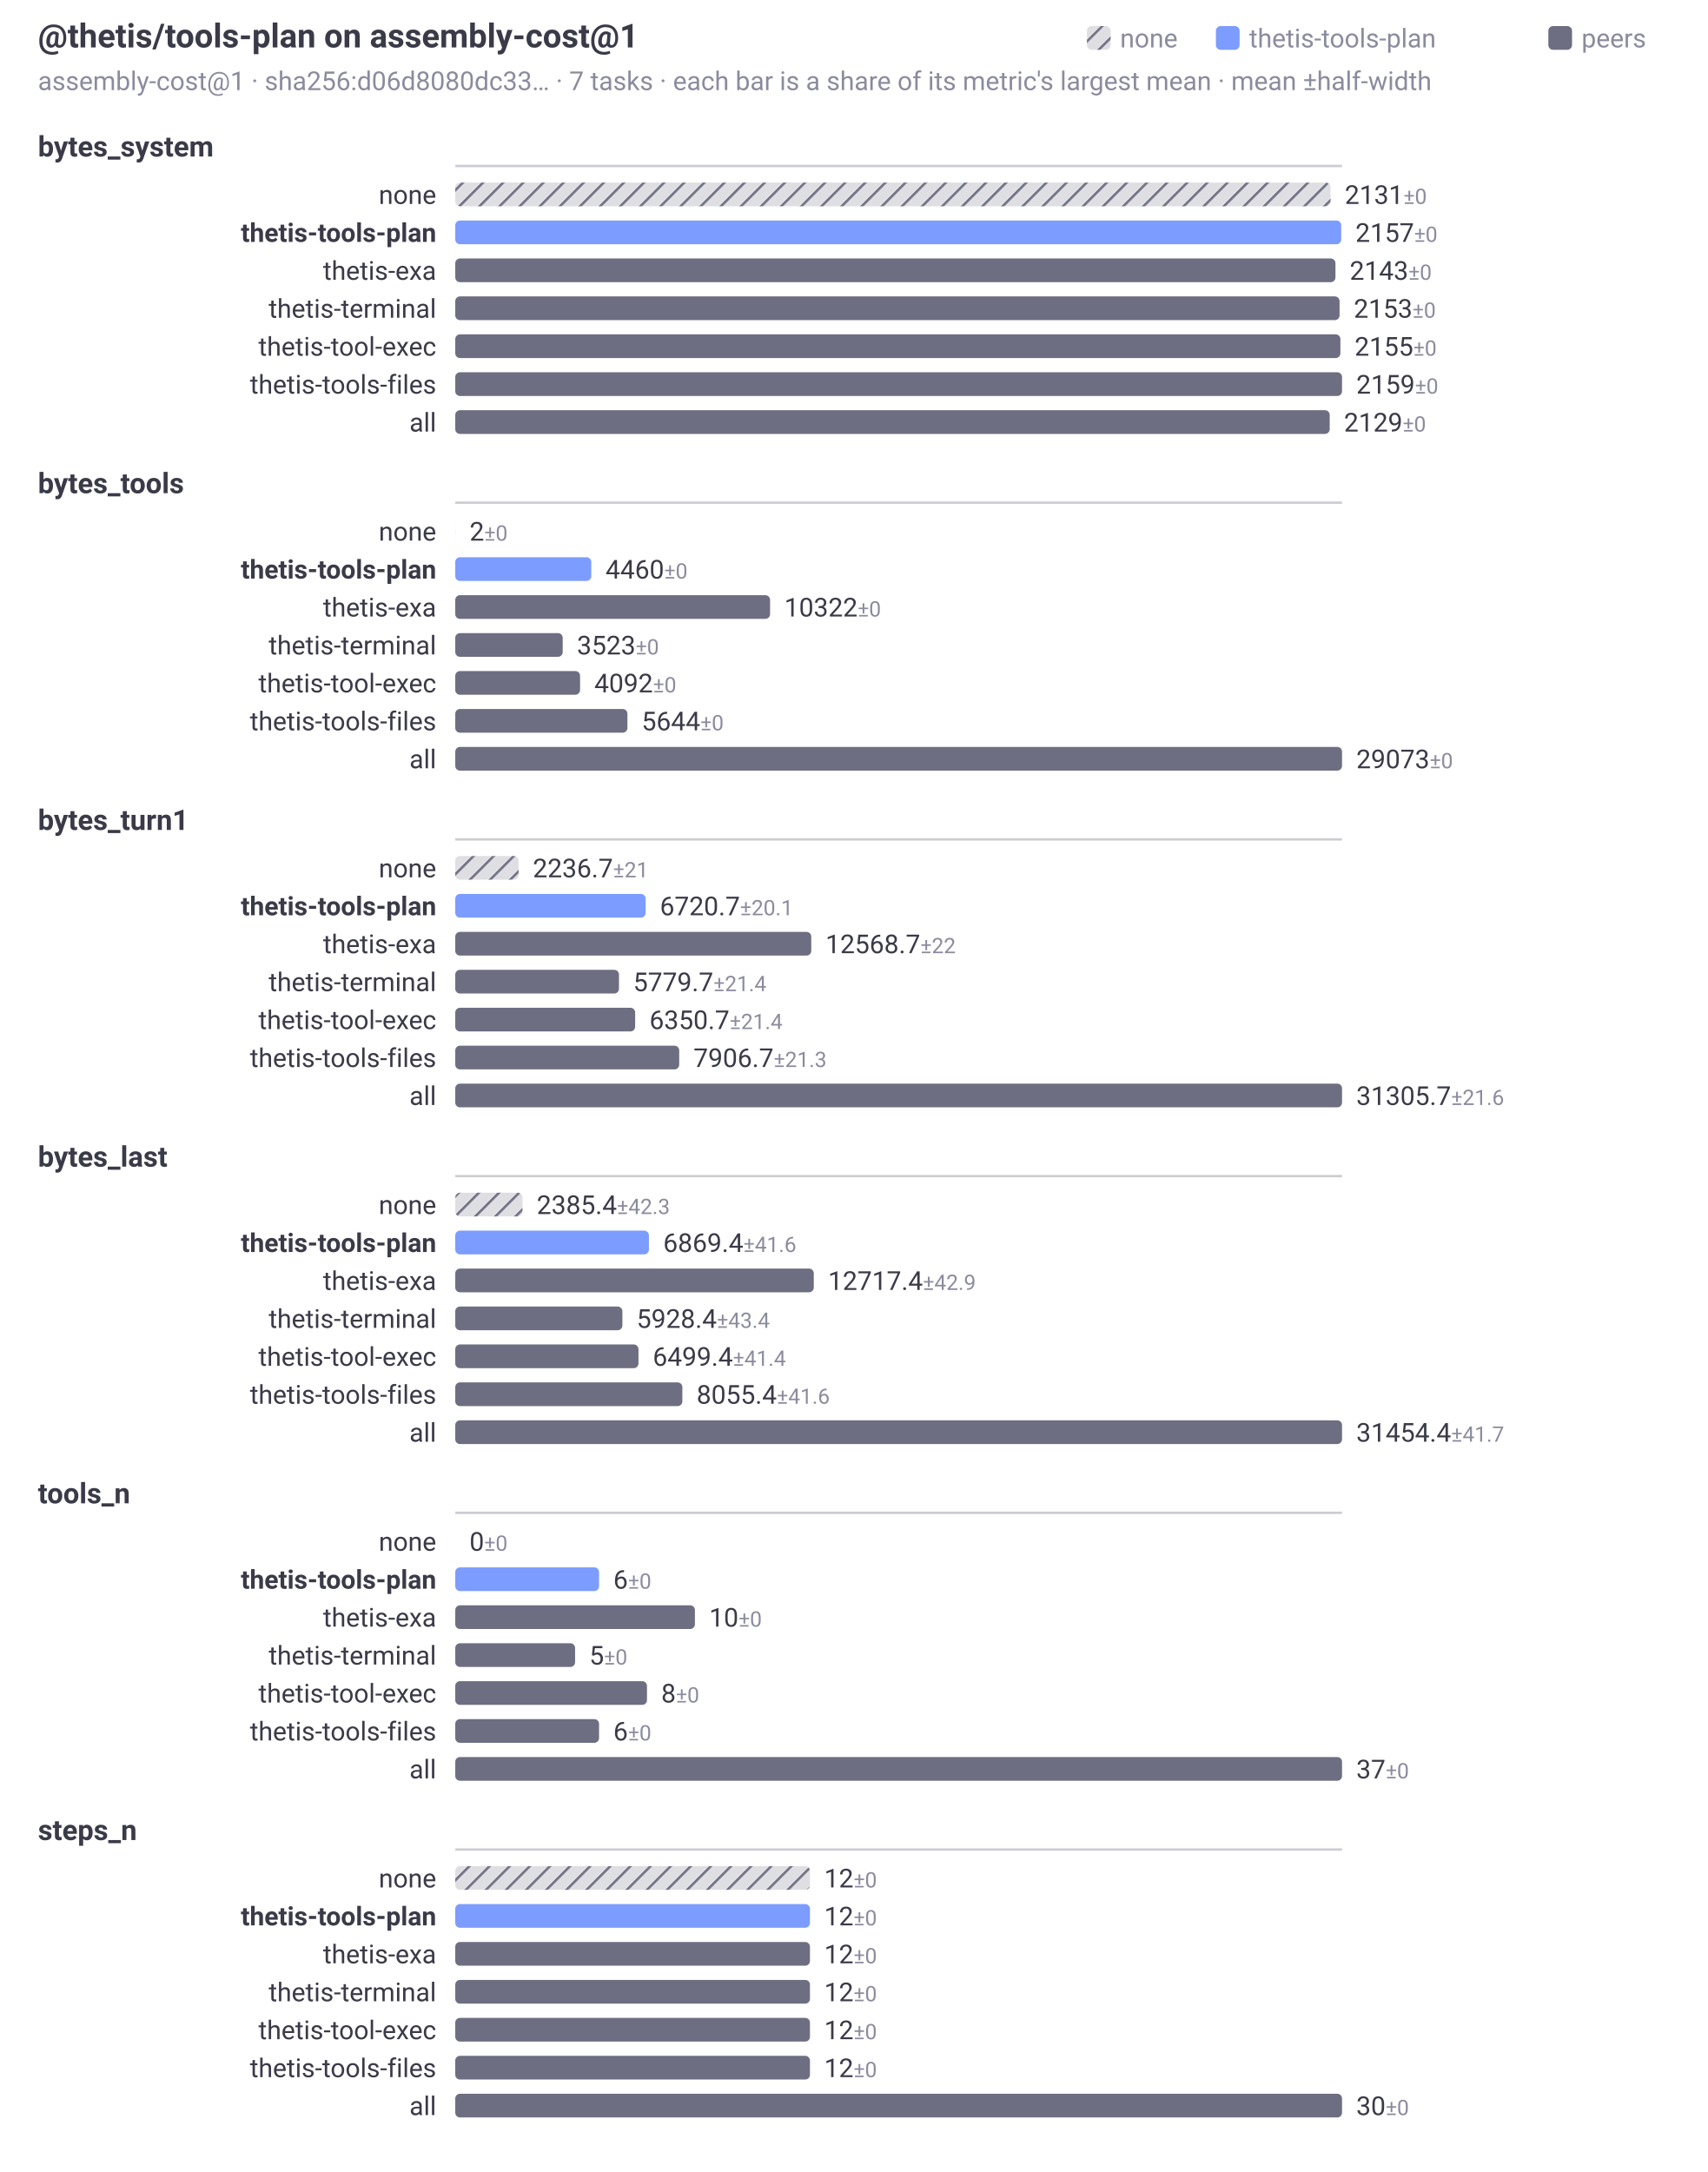
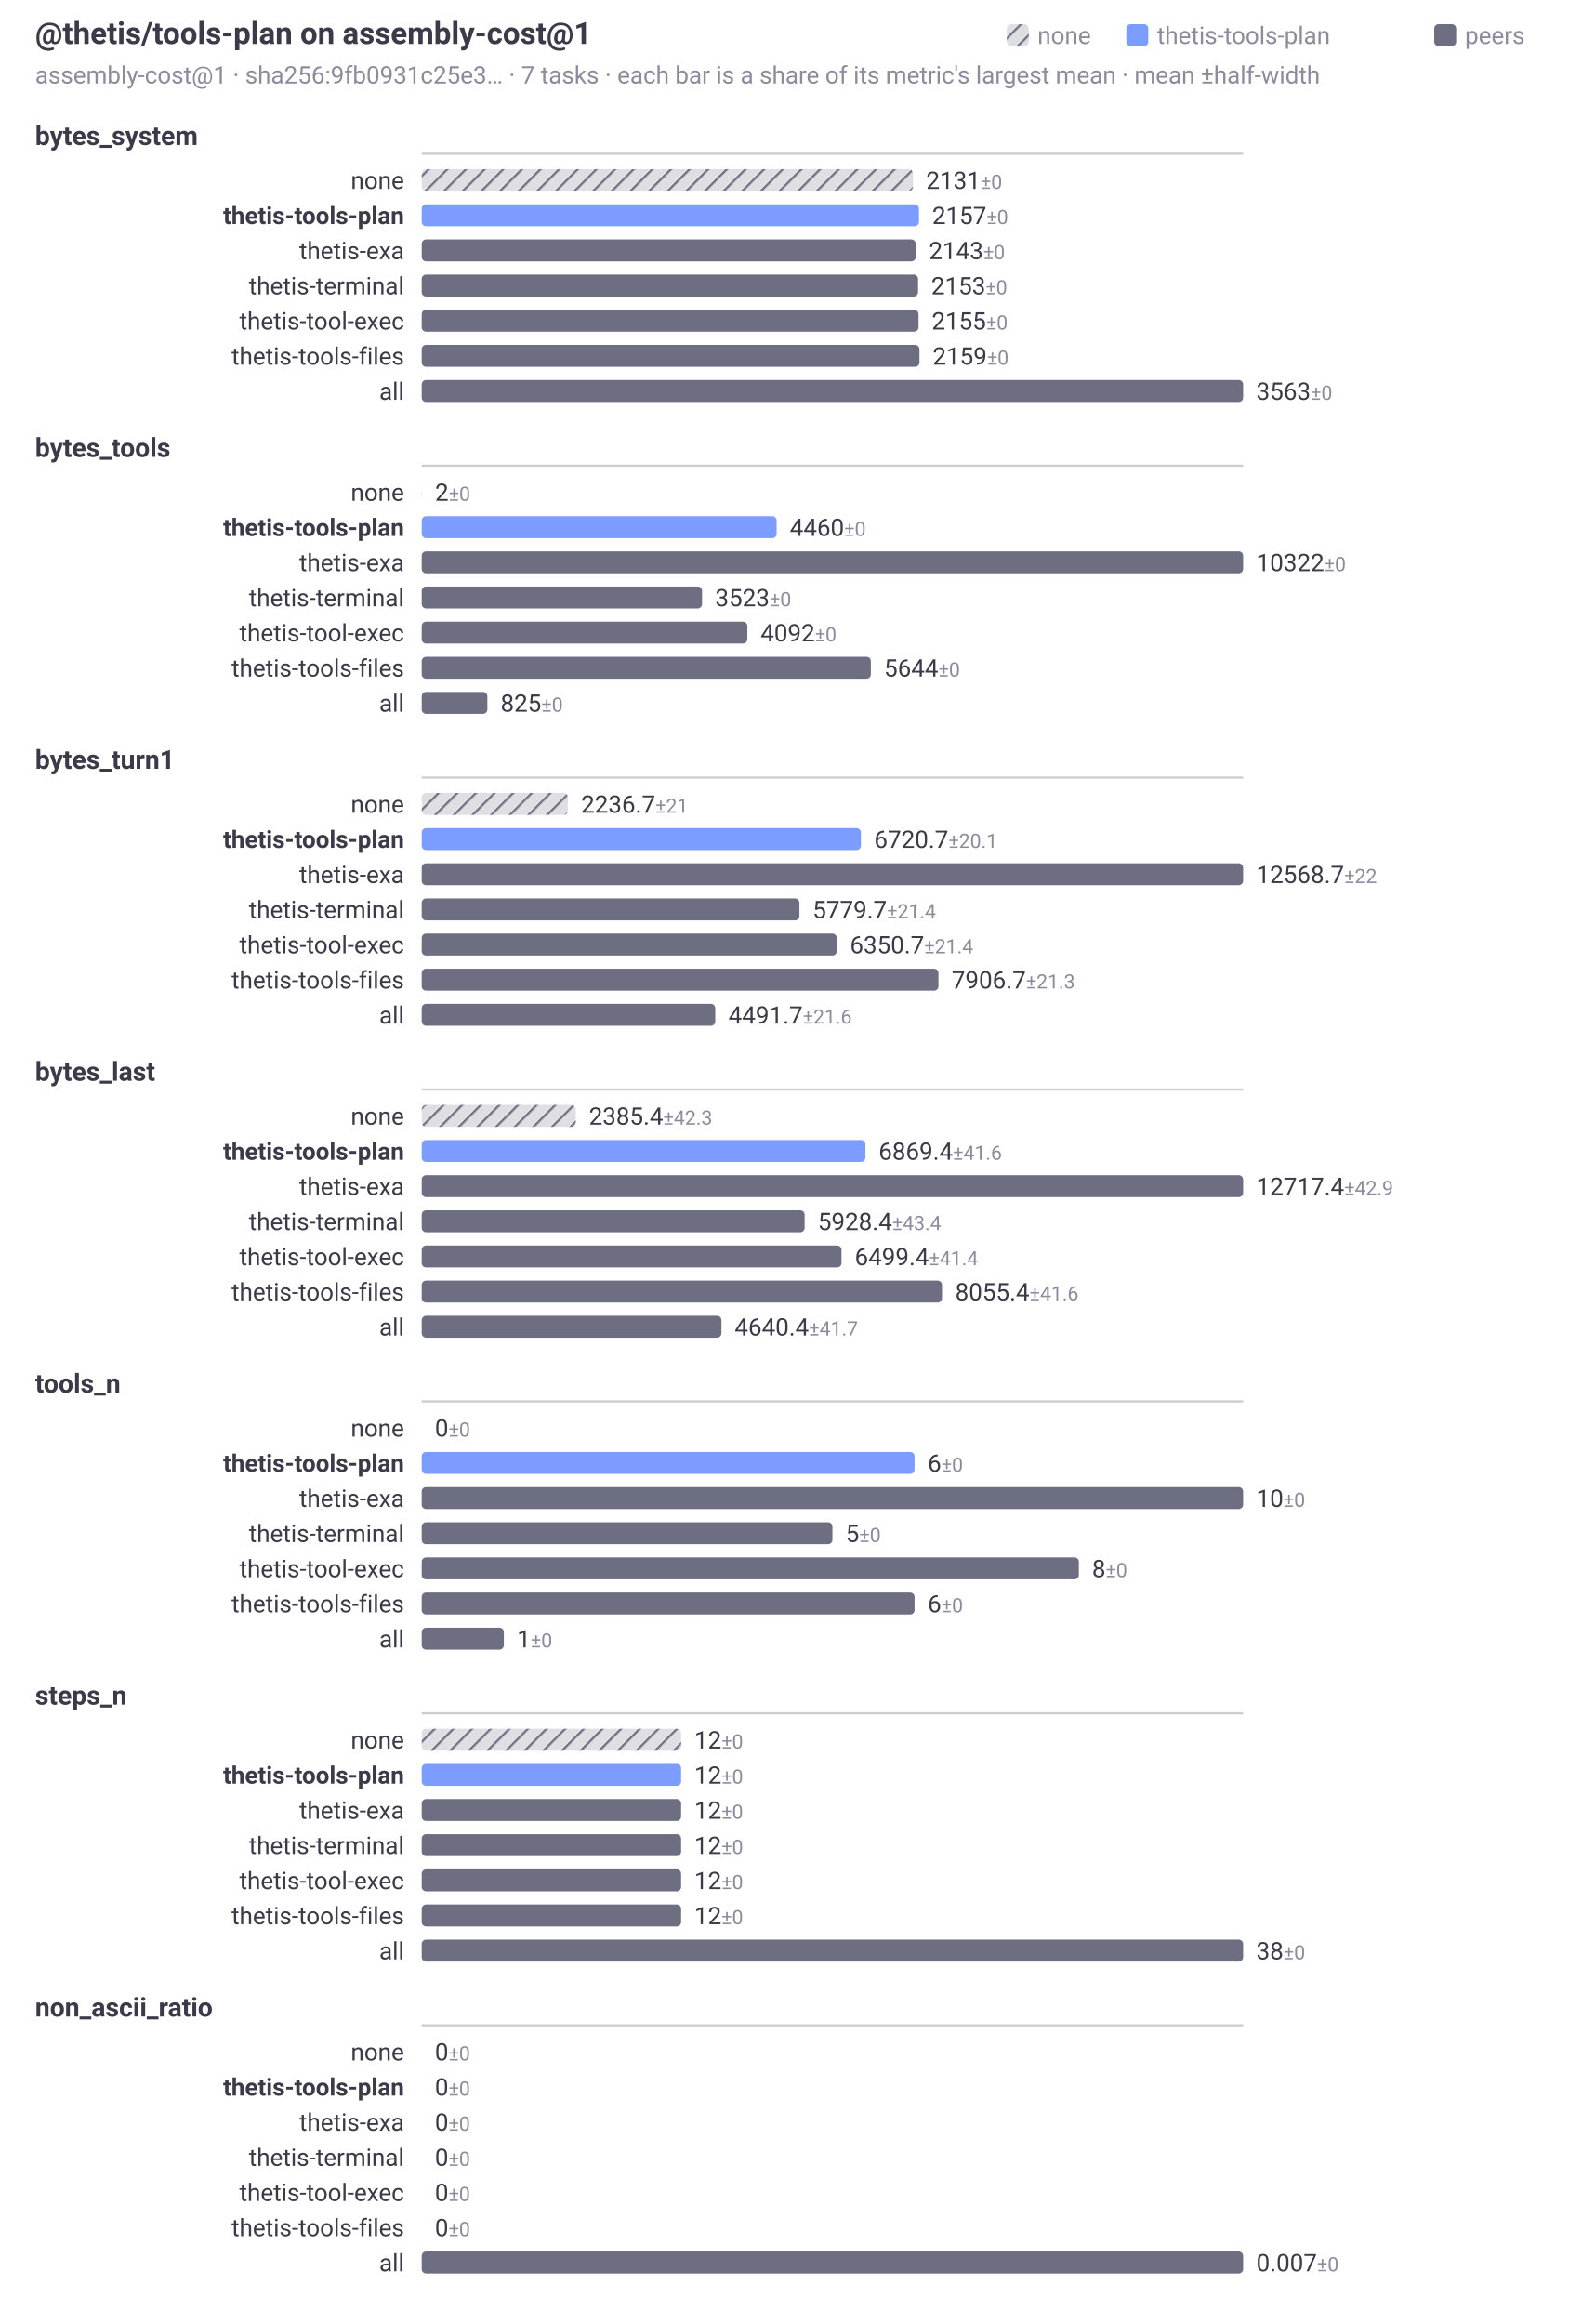
- <svg xmlns="http://www.w3.org/2000/svg" width="720" height="916" viewBox="0 0 720 916" role="img" aria-labelledby="t d" font-family="system-ui, -apple-system, Segoe UI, Roboto, sans-serif">
+ <svg xmlns="http://www.w3.org/2000/svg" width="720" height="1058" viewBox="0 0 720 1058" role="img" aria-labelledby="t d" font-family="system-ui, -apple-system, Segoe UI, Roboto, sans-serif">
  <style>.t{fill:#3a3a48}.f{fill:#8b8b9e}@media (prefers-color-scheme:dark){.t{fill:#d2d2dc}.f{fill:#9a9aae}}</style>
  <defs>
    <pattern id="hatch" width="6" height="6" patternUnits="userSpaceOnUse" patternTransform="rotate(45)">
      <rect width="6" height="6" fill="#6e6e82" fill-opacity="0.22" />
      <line x1="0" y1="0" x2="0" y2="6" stroke="#6e6e82" stroke-width="2" />
    </pattern>
  </defs>
  <text class="t" x="16" y="20" font-size="14" font-weight="600">@thetis/tools-plan on assembly-cost@1</text>
-   <text class="f" x="16" y="38" font-size="11">assembly-cost@1 · sha256:d06d8080dc33… · 7 tasks · each bar is a share of its metric's largest mean · mean ±half-width</text>
+   <text class="f" x="16" y="38" font-size="11">assembly-cost@1 · sha256:9fb0931c25e3… · 7 tasks · each bar is a share of its metric's largest mean · mean ±half-width</text>
  <rect x="653" y="11" width="10" height="10" rx="2" fill="#6e6e82" />
  <text class="f" x="667" y="20" font-size="11">peers</text>
  <rect x="512.8" y="11" width="10" height="10" rx="2" fill="#7c9cff" />
  <text class="f" x="526.8" y="20" font-size="11">thetis-tools-plan</text>
  <rect x="458.4" y="11" width="10" height="10" rx="2" fill="url(#hatch)" />
  <text class="f" x="472.4" y="20" font-size="11">none</text>
  <text class="t" x="16" y="66" font-size="12" font-weight="600">bytes_system</text>
  <line x1="192" y1="70" x2="566" y2="70" stroke="#6e6e82" stroke-opacity="0.35" stroke-width="1" />
  <text class="t" x="184" y="86" font-size="11" text-anchor="end">none</text>
-   <rect x="192" y="77" width="369.15" height="10" rx="2" fill="url(#hatch)" />
-   <text class="t" x="567.15" y="86" font-size="11">2131<tspan class="f" font-size="9"> ±0</tspan>
+   <rect x="192" y="77" width="223.69" height="10" rx="2" fill="url(#hatch)" />
+   <text class="t" x="421.69" y="86" font-size="11">2131<tspan class="f" font-size="9"> ±0</tspan>
  </text>
  <text class="t" x="184" y="102" font-size="11" text-anchor="end" font-weight="600">thetis-tools-plan</text>
-   <rect x="192" y="93" width="373.65" height="10" rx="2" fill="#7c9cff" />
-   <text class="t" x="571.65" y="102" font-size="11">2157<tspan class="f" font-size="9"> ±0</tspan>
+   <rect x="192" y="93" width="226.42" height="10" rx="2" fill="#7c9cff" />
+   <text class="t" x="424.42" y="102" font-size="11">2157<tspan class="f" font-size="9"> ±0</tspan>
  </text>
  <text class="t" x="184" y="118" font-size="11" text-anchor="end">thetis-exa</text>
-   <rect x="192" y="109" width="371.23" height="10" rx="2" fill="#6e6e82" />
-   <text class="t" x="569.23" y="118" font-size="11">2143<tspan class="f" font-size="9"> ±0</tspan>
+   <rect x="192" y="109" width="224.95" height="10" rx="2" fill="#6e6e82" />
+   <text class="t" x="422.95" y="118" font-size="11">2143<tspan class="f" font-size="9"> ±0</tspan>
  </text>
  <text class="t" x="184" y="134" font-size="11" text-anchor="end">thetis-terminal</text>
-   <rect x="192" y="125" width="372.96" height="10" rx="2" fill="#6e6e82" />
-   <text class="t" x="570.96" y="134" font-size="11">2153<tspan class="f" font-size="9"> ±0</tspan>
+   <rect x="192" y="125" width="226" height="10" rx="2" fill="#6e6e82" />
+   <text class="t" x="424" y="134" font-size="11">2153<tspan class="f" font-size="9"> ±0</tspan>
  </text>
  <text class="t" x="184" y="150" font-size="11" text-anchor="end">thetis-tool-exec</text>
-   <rect x="192" y="141" width="373.31" height="10" rx="2" fill="#6e6e82" />
-   <text class="t" x="571.31" y="150" font-size="11">2155<tspan class="f" font-size="9"> ±0</tspan>
+   <rect x="192" y="141" width="226.21" height="10" rx="2" fill="#6e6e82" />
+   <text class="t" x="424.21" y="150" font-size="11">2155<tspan class="f" font-size="9"> ±0</tspan>
  </text>
  <text class="t" x="184" y="166" font-size="11" text-anchor="end">thetis-tools-files</text>
-   <rect x="192" y="157" width="374" height="10" rx="2" fill="#6e6e82" />
-   <text class="t" x="572" y="166" font-size="11">2159<tspan class="f" font-size="9"> ±0</tspan>
+   <rect x="192" y="157" width="226.63" height="10" rx="2" fill="#6e6e82" />
+   <text class="t" x="424.63" y="166" font-size="11">2159<tspan class="f" font-size="9"> ±0</tspan>
  </text>
  <text class="t" x="184" y="182" font-size="11" text-anchor="end">all</text>
-   <rect x="192" y="173" width="368.8" height="10" rx="2" fill="#6e6e82" />
-   <text class="t" x="566.8" y="182" font-size="11">2129<tspan class="f" font-size="9"> ±0</tspan>
+   <rect x="192" y="173" width="374" height="10" rx="2" fill="#6e6e82" />
+   <text class="t" x="572" y="182" font-size="11">3563<tspan class="f" font-size="9"> ±0</tspan>
  </text>
  <text class="t" x="16" y="208" font-size="12" font-weight="600">bytes_tools</text>
  <line x1="192" y1="212" x2="566" y2="212" stroke="#6e6e82" stroke-opacity="0.35" stroke-width="1" />
  <text class="t" x="184" y="228" font-size="11" text-anchor="end">none</text>
-   <rect x="192" y="219" width="0.03" height="10" rx="2" fill="url(#hatch)" />
-   <text class="t" x="198.03" y="228" font-size="11">2<tspan class="f" font-size="9"> ±0</tspan>
+   <rect x="192" y="219" width="0.07" height="10" rx="2" fill="url(#hatch)" />
+   <text class="t" x="198.07" y="228" font-size="11">2<tspan class="f" font-size="9"> ±0</tspan>
  </text>
  <text class="t" x="184" y="244" font-size="11" text-anchor="end" font-weight="600">thetis-tools-plan</text>
-   <rect x="192" y="235" width="57.37" height="10" rx="2" fill="#7c9cff" />
-   <text class="t" x="255.37" y="244" font-size="11">4460<tspan class="f" font-size="9"> ±0</tspan>
+   <rect x="192" y="235" width="161.6" height="10" rx="2" fill="#7c9cff" />
+   <text class="t" x="359.6" y="244" font-size="11">4460<tspan class="f" font-size="9"> ±0</tspan>
  </text>
  <text class="t" x="184" y="260" font-size="11" text-anchor="end">thetis-exa</text>
-   <rect x="192" y="251" width="132.78" height="10" rx="2" fill="#6e6e82" />
-   <text class="t" x="330.78" y="260" font-size="11">10322<tspan class="f" font-size="9"> ±0</tspan>
+   <rect x="192" y="251" width="374" height="10" rx="2" fill="#6e6e82" />
+   <text class="t" x="572" y="260" font-size="11">10322<tspan class="f" font-size="9"> ±0</tspan>
  </text>
  <text class="t" x="184" y="276" font-size="11" text-anchor="end">thetis-terminal</text>
-   <rect x="192" y="267" width="45.32" height="10" rx="2" fill="#6e6e82" />
-   <text class="t" x="243.32" y="276" font-size="11">3523<tspan class="f" font-size="9"> ±0</tspan>
+   <rect x="192" y="267" width="127.65" height="10" rx="2" fill="#6e6e82" />
+   <text class="t" x="325.65" y="276" font-size="11">3523<tspan class="f" font-size="9"> ±0</tspan>
  </text>
  <text class="t" x="184" y="292" font-size="11" text-anchor="end">thetis-tool-exec</text>
-   <rect x="192" y="283" width="52.64" height="10" rx="2" fill="#6e6e82" />
-   <text class="t" x="250.64" y="292" font-size="11">4092<tspan class="f" font-size="9"> ±0</tspan>
+   <rect x="192" y="283" width="148.27" height="10" rx="2" fill="#6e6e82" />
+   <text class="t" x="346.27" y="292" font-size="11">4092<tspan class="f" font-size="9"> ±0</tspan>
  </text>
  <text class="t" x="184" y="308" font-size="11" text-anchor="end">thetis-tools-files</text>
-   <rect x="192" y="299" width="72.61" height="10" rx="2" fill="#6e6e82" />
-   <text class="t" x="270.61" y="308" font-size="11">5644<tspan class="f" font-size="9"> ±0</tspan>
+   <rect x="192" y="299" width="204.5" height="10" rx="2" fill="#6e6e82" />
+   <text class="t" x="402.5" y="308" font-size="11">5644<tspan class="f" font-size="9"> ±0</tspan>
  </text>
  <text class="t" x="184" y="324" font-size="11" text-anchor="end">all</text>
-   <rect x="192" y="315" width="374" height="10" rx="2" fill="#6e6e82" />
-   <text class="t" x="572" y="324" font-size="11">29073<tspan class="f" font-size="9"> ±0</tspan>
+   <rect x="192" y="315" width="29.89" height="10" rx="2" fill="#6e6e82" />
+   <text class="t" x="227.89" y="324" font-size="11">825<tspan class="f" font-size="9"> ±0</tspan>
  </text>
  <text class="t" x="16" y="350" font-size="12" font-weight="600">bytes_turn1</text>
  <line x1="192" y1="354" x2="566" y2="354" stroke="#6e6e82" stroke-opacity="0.35" stroke-width="1" />
  <text class="t" x="184" y="370" font-size="11" text-anchor="end">none</text>
-   <rect x="192" y="361" width="26.72" height="10" rx="2" fill="url(#hatch)" />
-   <text class="t" x="224.72" y="370" font-size="11">2236.7<tspan class="f" font-size="9"> ±21</tspan>
+   <rect x="192" y="361" width="66.56" height="10" rx="2" fill="url(#hatch)" />
+   <text class="t" x="264.56" y="370" font-size="11">2236.7<tspan class="f" font-size="9"> ±21</tspan>
  </text>
  <text class="t" x="184" y="386" font-size="11" text-anchor="end" font-weight="600">thetis-tools-plan</text>
-   <rect x="192" y="377" width="80.29" height="10" rx="2" fill="#7c9cff" />
-   <text class="t" x="278.29" y="386" font-size="11">6720.7<tspan class="f" font-size="9"> ±20.1</tspan>
+   <rect x="192" y="377" width="199.98" height="10" rx="2" fill="#7c9cff" />
+   <text class="t" x="397.98" y="386" font-size="11">6720.7<tspan class="f" font-size="9"> ±20.1</tspan>
  </text>
  <text class="t" x="184" y="402" font-size="11" text-anchor="end">thetis-exa</text>
-   <rect x="192" y="393" width="150.15" height="10" rx="2" fill="#6e6e82" />
-   <text class="t" x="348.15" y="402" font-size="11">12568.7<tspan class="f" font-size="9"> ±22</tspan>
+   <rect x="192" y="393" width="374" height="10" rx="2" fill="#6e6e82" />
+   <text class="t" x="572" y="402" font-size="11">12568.7<tspan class="f" font-size="9"> ±22</tspan>
  </text>
  <text class="t" x="184" y="418" font-size="11" text-anchor="end">thetis-terminal</text>
-   <rect x="192" y="409" width="69.05" height="10" rx="2" fill="#6e6e82" />
-   <text class="t" x="267.05" y="418" font-size="11">5779.7<tspan class="f" font-size="9"> ±21.4</tspan>
+   <rect x="192" y="409" width="171.98" height="10" rx="2" fill="#6e6e82" />
+   <text class="t" x="369.98" y="418" font-size="11">5779.7<tspan class="f" font-size="9"> ±21.4</tspan>
  </text>
  <text class="t" x="184" y="434" font-size="11" text-anchor="end">thetis-tool-exec</text>
-   <rect x="192" y="425" width="75.87" height="10" rx="2" fill="#6e6e82" />
-   <text class="t" x="273.87" y="434" font-size="11">6350.7<tspan class="f" font-size="9"> ±21.4</tspan>
+   <rect x="192" y="425" width="188.97" height="10" rx="2" fill="#6e6e82" />
+   <text class="t" x="386.97" y="434" font-size="11">6350.7<tspan class="f" font-size="9"> ±21.4</tspan>
  </text>
  <text class="t" x="184" y="450" font-size="11" text-anchor="end">thetis-tools-files</text>
-   <rect x="192" y="441" width="94.46" height="10" rx="2" fill="#6e6e82" />
-   <text class="t" x="292.46" y="450" font-size="11">7906.7<tspan class="f" font-size="9"> ±21.3</tspan>
+   <rect x="192" y="441" width="235.28" height="10" rx="2" fill="#6e6e82" />
+   <text class="t" x="433.28" y="450" font-size="11">7906.7<tspan class="f" font-size="9"> ±21.3</tspan>
  </text>
  <text class="t" x="184" y="466" font-size="11" text-anchor="end">all</text>
-   <rect x="192" y="457" width="374" height="10" rx="2" fill="#6e6e82" />
-   <text class="t" x="572" y="466" font-size="11">31305.7<tspan class="f" font-size="9"> ±21.6</tspan>
+   <rect x="192" y="457" width="133.66" height="10" rx="2" fill="#6e6e82" />
+   <text class="t" x="331.66" y="466" font-size="11">4491.7<tspan class="f" font-size="9"> ±21.6</tspan>
  </text>
  <text class="t" x="16" y="492" font-size="12" font-weight="600">bytes_last</text>
  <line x1="192" y1="496" x2="566" y2="496" stroke="#6e6e82" stroke-opacity="0.35" stroke-width="1" />
  <text class="t" x="184" y="512" font-size="11" text-anchor="end">none</text>
-   <rect x="192" y="503" width="28.36" height="10" rx="2" fill="url(#hatch)" />
-   <text class="t" x="226.36" y="512" font-size="11">2385.4<tspan class="f" font-size="9"> ±42.3</tspan>
+   <rect x="192" y="503" width="70.15" height="10" rx="2" fill="url(#hatch)" />
+   <text class="t" x="268.15" y="512" font-size="11">2385.4<tspan class="f" font-size="9"> ±42.3</tspan>
  </text>
  <text class="t" x="184" y="528" font-size="11" text-anchor="end" font-weight="600">thetis-tools-plan</text>
-   <rect x="192" y="519" width="81.68" height="10" rx="2" fill="#7c9cff" />
-   <text class="t" x="279.68" y="528" font-size="11">6869.4<tspan class="f" font-size="9"> ±41.6</tspan>
+   <rect x="192" y="519" width="202.02" height="10" rx="2" fill="#7c9cff" />
+   <text class="t" x="400.02" y="528" font-size="11">6869.4<tspan class="f" font-size="9"> ±41.6</tspan>
  </text>
  <text class="t" x="184" y="544" font-size="11" text-anchor="end">thetis-exa</text>
-   <rect x="192" y="535" width="151.21" height="10" rx="2" fill="#6e6e82" />
-   <text class="t" x="349.21" y="544" font-size="11">12717.4<tspan class="f" font-size="9"> ±42.9</tspan>
+   <rect x="192" y="535" width="374" height="10" rx="2" fill="#6e6e82" />
+   <text class="t" x="572" y="544" font-size="11">12717.4<tspan class="f" font-size="9"> ±42.9</tspan>
  </text>
  <text class="t" x="184" y="560" font-size="11" text-anchor="end">thetis-terminal</text>
-   <rect x="192" y="551" width="70.49" height="10" rx="2" fill="#6e6e82" />
-   <text class="t" x="268.49" y="560" font-size="11">5928.4<tspan class="f" font-size="9"> ±43.4</tspan>
+   <rect x="192" y="551" width="174.35" height="10" rx="2" fill="#6e6e82" />
+   <text class="t" x="372.35" y="560" font-size="11">5928.4<tspan class="f" font-size="9"> ±43.4</tspan>
  </text>
  <text class="t" x="184" y="576" font-size="11" text-anchor="end">thetis-tool-exec</text>
-   <rect x="192" y="567" width="77.28" height="10" rx="2" fill="#6e6e82" />
-   <text class="t" x="275.28" y="576" font-size="11">6499.4<tspan class="f" font-size="9"> ±41.4</tspan>
+   <rect x="192" y="567" width="191.14" height="10" rx="2" fill="#6e6e82" />
+   <text class="t" x="389.14" y="576" font-size="11">6499.4<tspan class="f" font-size="9"> ±41.4</tspan>
  </text>
  <text class="t" x="184" y="592" font-size="11" text-anchor="end">thetis-tools-files</text>
-   <rect x="192" y="583" width="95.78" height="10" rx="2" fill="#6e6e82" />
-   <text class="t" x="293.78" y="592" font-size="11">8055.4<tspan class="f" font-size="9"> ±41.6</tspan>
+   <rect x="192" y="583" width="236.9" height="10" rx="2" fill="#6e6e82" />
+   <text class="t" x="434.9" y="592" font-size="11">8055.4<tspan class="f" font-size="9"> ±41.6</tspan>
  </text>
  <text class="t" x="184" y="608" font-size="11" text-anchor="end">all</text>
-   <rect x="192" y="599" width="374" height="10" rx="2" fill="#6e6e82" />
-   <text class="t" x="572" y="608" font-size="11">31454.4<tspan class="f" font-size="9"> ±41.7</tspan>
+   <rect x="192" y="599" width="136.47" height="10" rx="2" fill="#6e6e82" />
+   <text class="t" x="334.47" y="608" font-size="11">4640.4<tspan class="f" font-size="9"> ±41.7</tspan>
  </text>
  <text class="t" x="16" y="634" font-size="12" font-weight="600">tools_n</text>
  <line x1="192" y1="638" x2="566" y2="638" stroke="#6e6e82" stroke-opacity="0.35" stroke-width="1" />
  <text class="t" x="184" y="654" font-size="11" text-anchor="end">none</text>
  <rect x="192" y="645" width="0" height="10" rx="2" fill="url(#hatch)" />
  <text class="t" x="198" y="654" font-size="11">0<tspan class="f" font-size="9"> ±0</tspan>
  </text>
  <text class="t" x="184" y="670" font-size="11" text-anchor="end" font-weight="600">thetis-tools-plan</text>
-   <rect x="192" y="661" width="60.65" height="10" rx="2" fill="#7c9cff" />
-   <text class="t" x="258.65" y="670" font-size="11">6<tspan class="f" font-size="9"> ±0</tspan>
+   <rect x="192" y="661" width="224.4" height="10" rx="2" fill="#7c9cff" />
+   <text class="t" x="422.4" y="670" font-size="11">6<tspan class="f" font-size="9"> ±0</tspan>
  </text>
  <text class="t" x="184" y="686" font-size="11" text-anchor="end">thetis-exa</text>
-   <rect x="192" y="677" width="101.08" height="10" rx="2" fill="#6e6e82" />
-   <text class="t" x="299.08" y="686" font-size="11">10<tspan class="f" font-size="9"> ±0</tspan>
+   <rect x="192" y="677" width="374" height="10" rx="2" fill="#6e6e82" />
+   <text class="t" x="572" y="686" font-size="11">10<tspan class="f" font-size="9"> ±0</tspan>
  </text>
  <text class="t" x="184" y="702" font-size="11" text-anchor="end">thetis-terminal</text>
-   <rect x="192" y="693" width="50.54" height="10" rx="2" fill="#6e6e82" />
-   <text class="t" x="248.54" y="702" font-size="11">5<tspan class="f" font-size="9"> ±0</tspan>
+   <rect x="192" y="693" width="187" height="10" rx="2" fill="#6e6e82" />
+   <text class="t" x="385" y="702" font-size="11">5<tspan class="f" font-size="9"> ±0</tspan>
  </text>
  <text class="t" x="184" y="718" font-size="11" text-anchor="end">thetis-tool-exec</text>
-   <rect x="192" y="709" width="80.86" height="10" rx="2" fill="#6e6e82" />
-   <text class="t" x="278.86" y="718" font-size="11">8<tspan class="f" font-size="9"> ±0</tspan>
+   <rect x="192" y="709" width="299.2" height="10" rx="2" fill="#6e6e82" />
+   <text class="t" x="497.2" y="718" font-size="11">8<tspan class="f" font-size="9"> ±0</tspan>
  </text>
  <text class="t" x="184" y="734" font-size="11" text-anchor="end">thetis-tools-files</text>
-   <rect x="192" y="725" width="60.65" height="10" rx="2" fill="#6e6e82" />
-   <text class="t" x="258.65" y="734" font-size="11">6<tspan class="f" font-size="9"> ±0</tspan>
+   <rect x="192" y="725" width="224.4" height="10" rx="2" fill="#6e6e82" />
+   <text class="t" x="422.4" y="734" font-size="11">6<tspan class="f" font-size="9"> ±0</tspan>
  </text>
  <text class="t" x="184" y="750" font-size="11" text-anchor="end">all</text>
-   <rect x="192" y="741" width="374" height="10" rx="2" fill="#6e6e82" />
-   <text class="t" x="572" y="750" font-size="11">37<tspan class="f" font-size="9"> ±0</tspan>
+   <rect x="192" y="741" width="37.4" height="10" rx="2" fill="#6e6e82" />
+   <text class="t" x="235.4" y="750" font-size="11">1<tspan class="f" font-size="9"> ±0</tspan>
  </text>
  <text class="t" x="16" y="776" font-size="12" font-weight="600">steps_n</text>
  <line x1="192" y1="780" x2="566" y2="780" stroke="#6e6e82" stroke-opacity="0.35" stroke-width="1" />
  <text class="t" x="184" y="796" font-size="11" text-anchor="end">none</text>
-   <rect x="192" y="787" width="149.6" height="10" rx="2" fill="url(#hatch)" />
-   <text class="t" x="347.6" y="796" font-size="11">12<tspan class="f" font-size="9"> ±0</tspan>
+   <rect x="192" y="787" width="118.11" height="10" rx="2" fill="url(#hatch)" />
+   <text class="t" x="316.11" y="796" font-size="11">12<tspan class="f" font-size="9"> ±0</tspan>
  </text>
  <text class="t" x="184" y="812" font-size="11" text-anchor="end" font-weight="600">thetis-tools-plan</text>
-   <rect x="192" y="803" width="149.6" height="10" rx="2" fill="#7c9cff" />
-   <text class="t" x="347.6" y="812" font-size="11">12<tspan class="f" font-size="9"> ±0</tspan>
+   <rect x="192" y="803" width="118.11" height="10" rx="2" fill="#7c9cff" />
+   <text class="t" x="316.11" y="812" font-size="11">12<tspan class="f" font-size="9"> ±0</tspan>
  </text>
  <text class="t" x="184" y="828" font-size="11" text-anchor="end">thetis-exa</text>
-   <rect x="192" y="819" width="149.6" height="10" rx="2" fill="#6e6e82" />
-   <text class="t" x="347.6" y="828" font-size="11">12<tspan class="f" font-size="9"> ±0</tspan>
+   <rect x="192" y="819" width="118.11" height="10" rx="2" fill="#6e6e82" />
+   <text class="t" x="316.11" y="828" font-size="11">12<tspan class="f" font-size="9"> ±0</tspan>
  </text>
  <text class="t" x="184" y="844" font-size="11" text-anchor="end">thetis-terminal</text>
-   <rect x="192" y="835" width="149.6" height="10" rx="2" fill="#6e6e82" />
-   <text class="t" x="347.6" y="844" font-size="11">12<tspan class="f" font-size="9"> ±0</tspan>
+   <rect x="192" y="835" width="118.11" height="10" rx="2" fill="#6e6e82" />
+   <text class="t" x="316.11" y="844" font-size="11">12<tspan class="f" font-size="9"> ±0</tspan>
  </text>
  <text class="t" x="184" y="860" font-size="11" text-anchor="end">thetis-tool-exec</text>
-   <rect x="192" y="851" width="149.6" height="10" rx="2" fill="#6e6e82" />
-   <text class="t" x="347.6" y="860" font-size="11">12<tspan class="f" font-size="9"> ±0</tspan>
+   <rect x="192" y="851" width="118.11" height="10" rx="2" fill="#6e6e82" />
+   <text class="t" x="316.11" y="860" font-size="11">12<tspan class="f" font-size="9"> ±0</tspan>
  </text>
  <text class="t" x="184" y="876" font-size="11" text-anchor="end">thetis-tools-files</text>
-   <rect x="192" y="867" width="149.6" height="10" rx="2" fill="#6e6e82" />
-   <text class="t" x="347.6" y="876" font-size="11">12<tspan class="f" font-size="9"> ±0</tspan>
+   <rect x="192" y="867" width="118.11" height="10" rx="2" fill="#6e6e82" />
+   <text class="t" x="316.11" y="876" font-size="11">12<tspan class="f" font-size="9"> ±0</tspan>
  </text>
  <text class="t" x="184" y="892" font-size="11" text-anchor="end">all</text>
  <rect x="192" y="883" width="374" height="10" rx="2" fill="#6e6e82" />
-   <text class="t" x="572" y="892" font-size="11">30<tspan class="f" font-size="9"> ±0</tspan>
+   <text class="t" x="572" y="892" font-size="11">38<tspan class="f" font-size="9"> ±0</tspan>
+   </text>
+   <text class="t" x="16" y="918" font-size="12" font-weight="600">non_ascii_ratio</text>
+   <line x1="192" y1="922" x2="566" y2="922" stroke="#6e6e82" stroke-opacity="0.35" stroke-width="1" />
+   <text class="t" x="184" y="938" font-size="11" text-anchor="end">none</text>
+   <rect x="192" y="929" width="0" height="10" rx="2" fill="url(#hatch)" />
+   <text class="t" x="198" y="938" font-size="11">0<tspan class="f" font-size="9"> ±0</tspan>
+   </text>
+   <text class="t" x="184" y="954" font-size="11" text-anchor="end" font-weight="600">thetis-tools-plan</text>
+   <rect x="192" y="945" width="0" height="10" rx="2" fill="#7c9cff" />
+   <text class="t" x="198" y="954" font-size="11">0<tspan class="f" font-size="9"> ±0</tspan>
+   </text>
+   <text class="t" x="184" y="970" font-size="11" text-anchor="end">thetis-exa</text>
+   <rect x="192" y="961" width="0" height="10" rx="2" fill="#6e6e82" />
+   <text class="t" x="198" y="970" font-size="11">0<tspan class="f" font-size="9"> ±0</tspan>
+   </text>
+   <text class="t" x="184" y="986" font-size="11" text-anchor="end">thetis-terminal</text>
+   <rect x="192" y="977" width="0" height="10" rx="2" fill="#6e6e82" />
+   <text class="t" x="198" y="986" font-size="11">0<tspan class="f" font-size="9"> ±0</tspan>
+   </text>
+   <text class="t" x="184" y="1002" font-size="11" text-anchor="end">thetis-tool-exec</text>
+   <rect x="192" y="993" width="0" height="10" rx="2" fill="#6e6e82" />
+   <text class="t" x="198" y="1002" font-size="11">0<tspan class="f" font-size="9"> ±0</tspan>
+   </text>
+   <text class="t" x="184" y="1018" font-size="11" text-anchor="end">thetis-tools-files</text>
+   <rect x="192" y="1009" width="0" height="10" rx="2" fill="#6e6e82" />
+   <text class="t" x="198" y="1018" font-size="11">0<tspan class="f" font-size="9"> ±0</tspan>
+   </text>
+   <text class="t" x="184" y="1034" font-size="11" text-anchor="end">all</text>
+   <rect x="192" y="1025" width="374" height="10" rx="2" fill="#6e6e82" />
+   <text class="t" x="572" y="1034" font-size="11">0.007<tspan class="f" font-size="9"> ±0</tspan>
  </text>
</svg>
